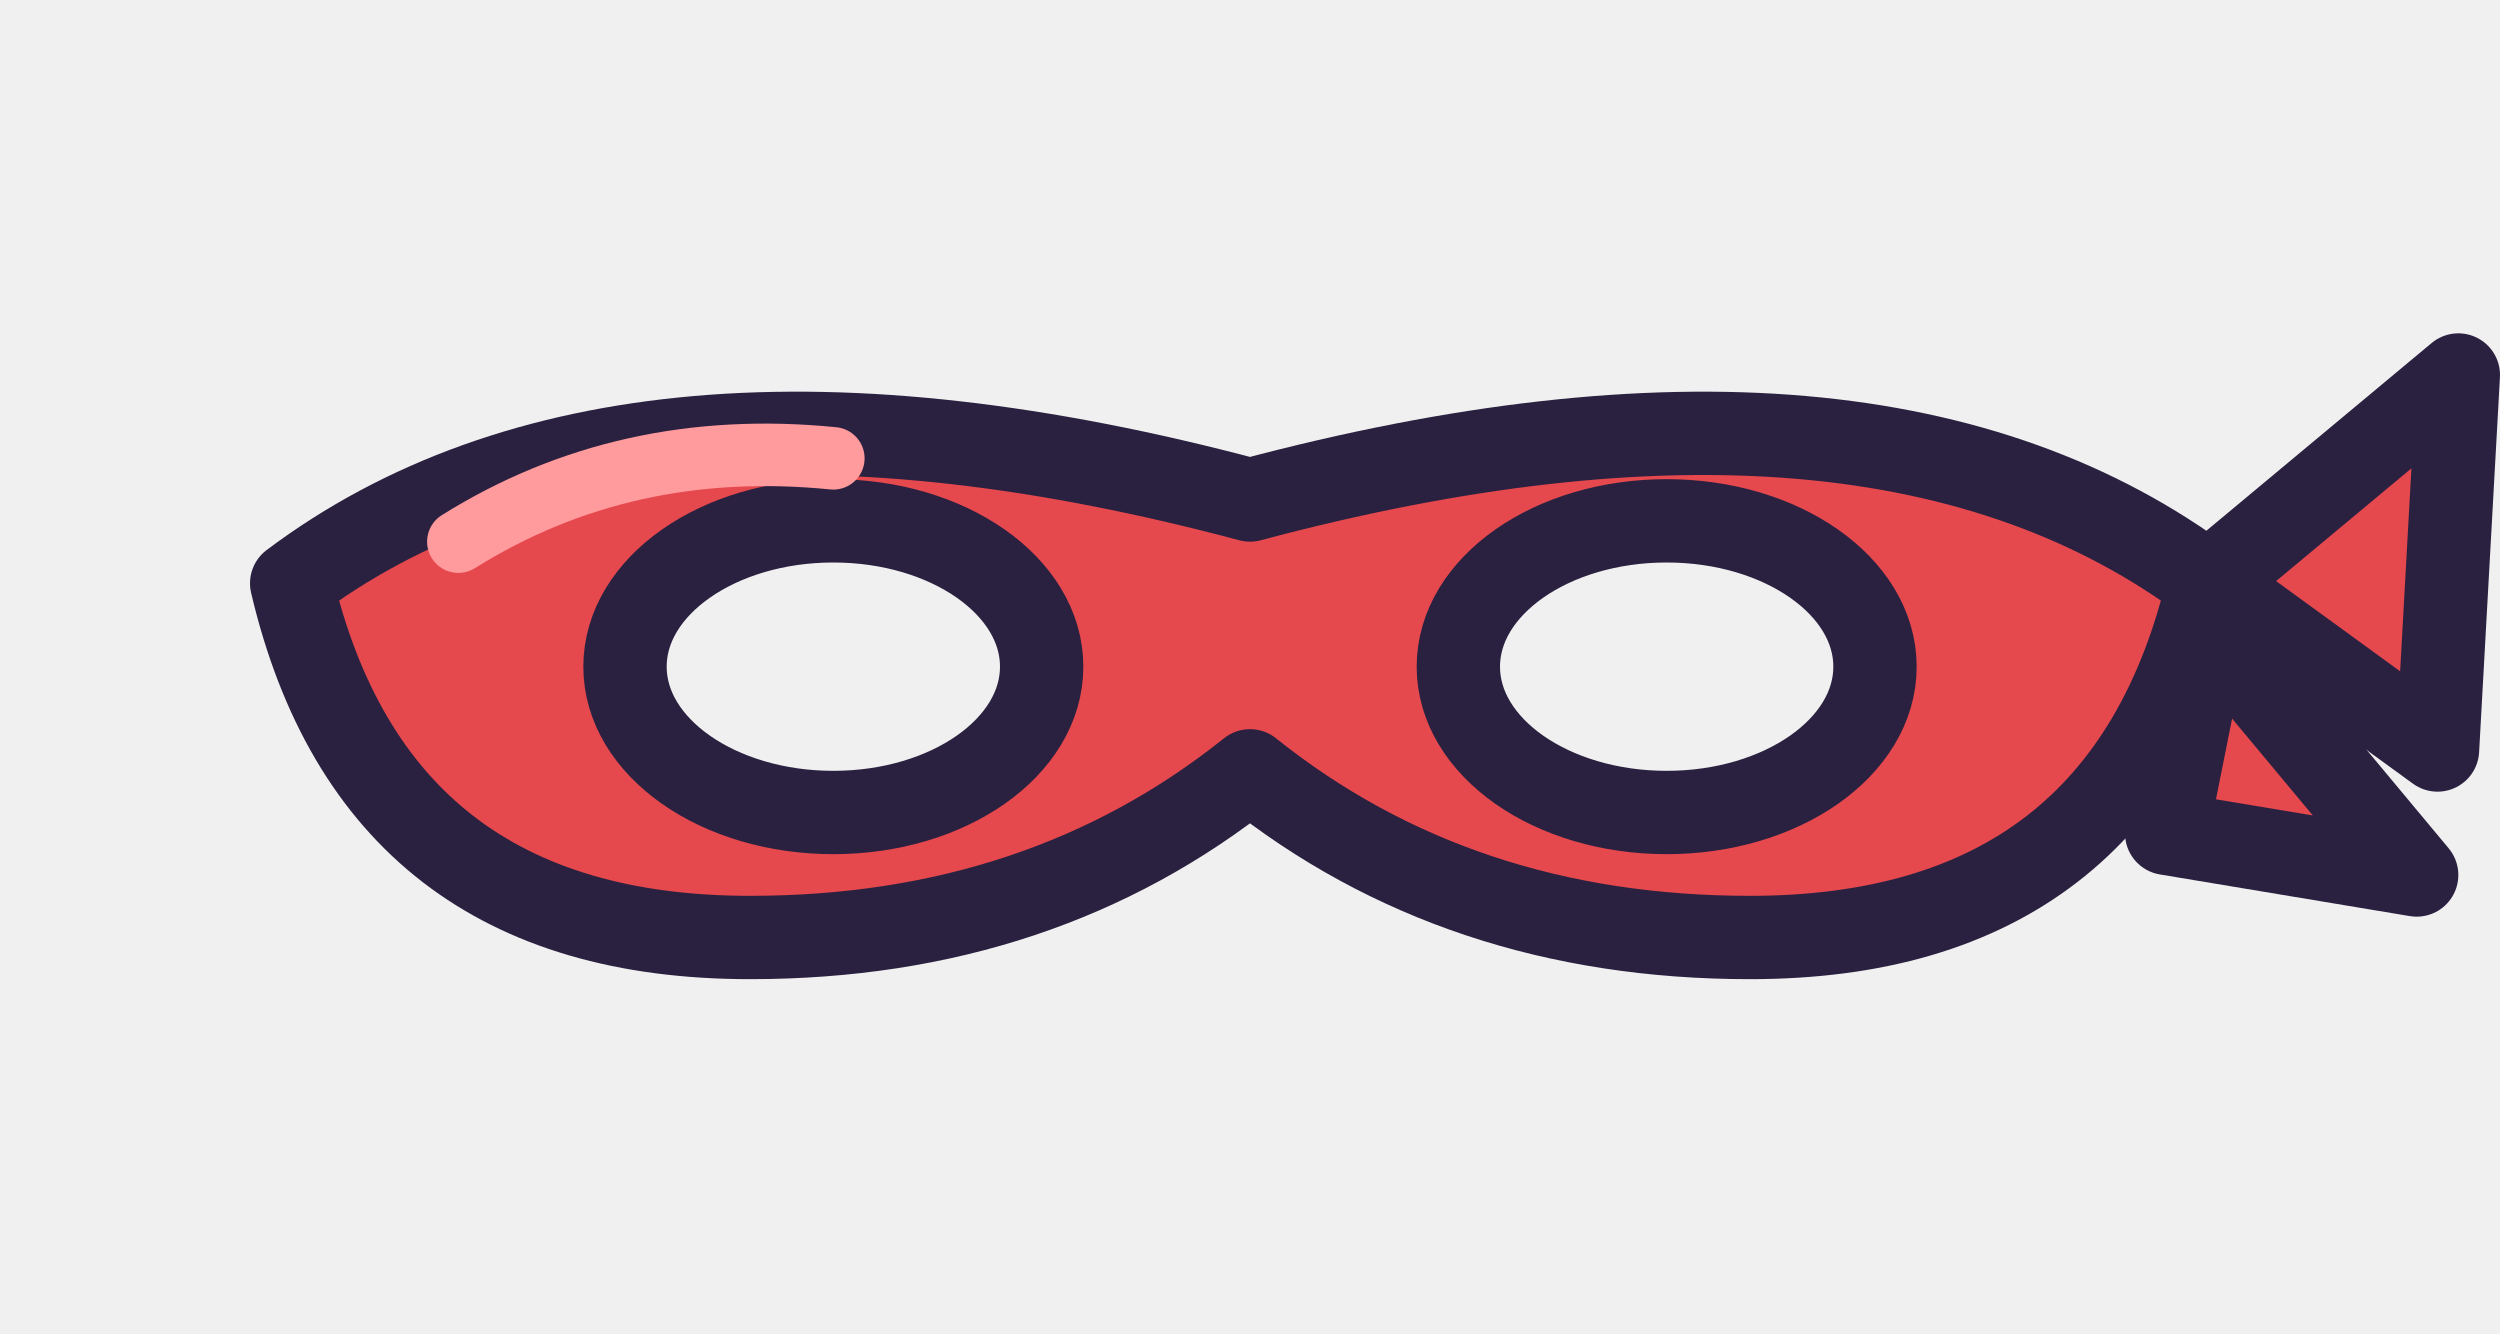
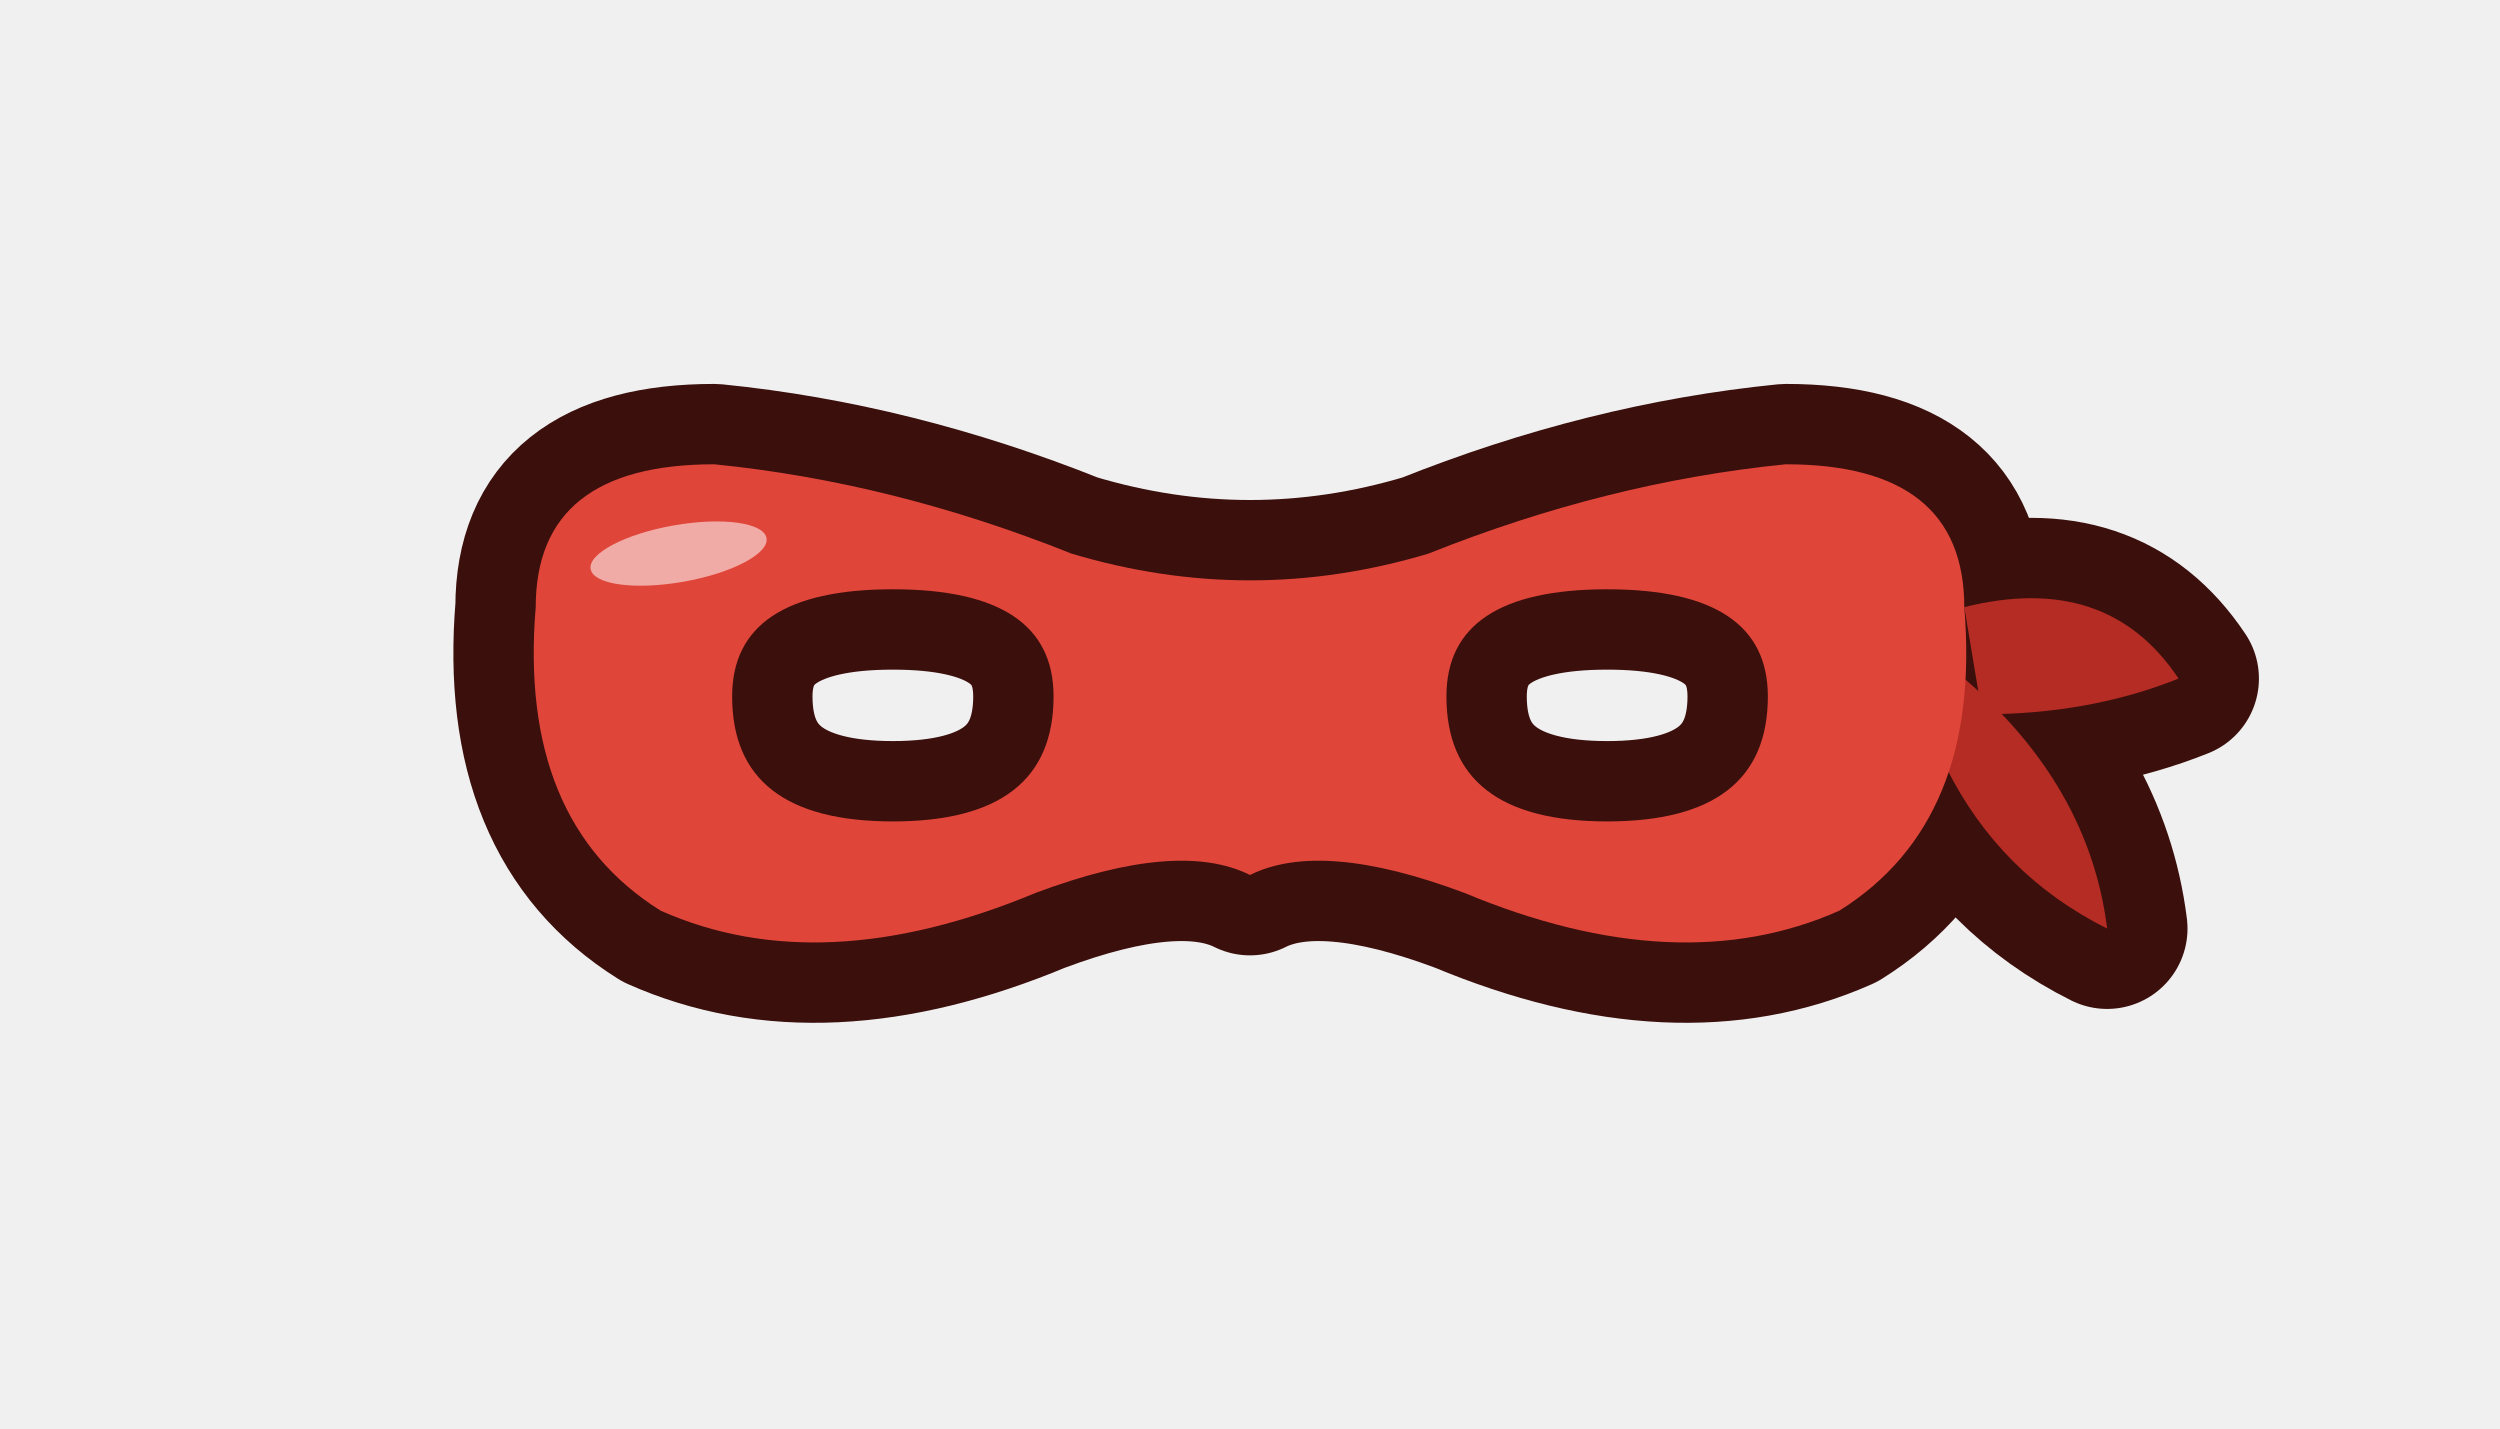
- <svg xmlns="http://www.w3.org/2000/svg" class="cr" viewBox="-60 -32 120 64" aria-label="Máscara de herói" width="120" height="64">
-   <path class="a" fill="#e5484d" d="M46 -4 L58 -14 L57 4Z" stroke="rgb(42, 33, 64)" stroke-width="4" stroke-linejoin="round" stroke-linecap="round" />
-   <path class="a" fill="#e5484d" d="M46 -2 L56 10 L44 8Z" stroke="rgb(42, 33, 64)" stroke-width="4" stroke-linejoin="round" stroke-linecap="round" />
-   <path class="a eo" fill="#e5484d" d="M-46 -4 Q-30 -16 0 -8 Q30 -16 46 -4 Q42 13 24 13 Q10 13 0 5 Q-10 13 -24 13 Q-42 13 -46 -4Z M-30 0 A10 7 0 1 0 -10 0 A10 7 0 1 0 -30 0Z M10 0 A10 7 0 1 0 30 0 A10 7 0 1 0 10 0Z" stroke="rgb(42, 33, 64)" stroke-width="4" stroke-linejoin="round" stroke-linecap="round" />
-   <path class="tl s3" stroke="#ff9a9d" d="M-38 -6 Q-30 -11 -20 -10" fill="none" stroke-width="3" stroke-linejoin="round" stroke-linecap="round" />
+ <svg xmlns="http://www.w3.org/2000/svg" viewBox="-70 -40 140 80" width="140" height="80">
+   <g class="o">
+     <path stroke="#3a0f0c" stroke-width="9.0" stroke-linejoin="round" d="M40 -6 Q48 -8 52 -2 Q47 0 41 0 Z" fill="#3a0f0c" />
+     <path stroke="#3a0f0c" stroke-width="9.0" stroke-linejoin="round" d="M40 -2 Q47 4 48 12 Q42 9 39 3 Z" fill="#3a0f0c" />
+     <path stroke="#3a0f0c" stroke-width="9.0" stroke-linejoin="round" d="M-40 -6 Q-40 -14 -30 -14 Q-20 -13 -10 -9 Q0 -6 10 -9 Q20 -13 30 -14 Q40 -14 40 -6 Q41 6 33 11 Q24 15 12 10 Q4 7 0 9 Q-4 7 -12 10 Q-24 15 -33 11 Q-41 6 -40 -6 Z M-29 -1 Q-29 6 -20 6 Q-11 6 -11 -1 Q-11 -7 -20 -7 Q-29 -7 -29 -1 Z M11 -1 Q11 6 20 6 Q29 6 29 -1 Q29 -7 20 -7 Q11 -7 11 -1 Z" fill="#3a0f0c" />
+   </g>
+   <path d="M40 -6 Q48 -8 52 -2 Q47 0 41 0 Z" fill="#b52c24" />
+   <path d="M40 -2 Q47 4 48 12 Q42 9 39 3 Z" fill="#b52c24" />
+   <path d="M-40 -6 Q-40 -14 -30 -14 Q-20 -13 -10 -9 Q0 -6 10 -9 Q20 -13 30 -14 Q40 -14 40 -6 Q41 6 33 11 Q24 15 12 10 Q4 7 0 9 Q-4 7 -12 10 Q-24 15 -33 11 Q-41 6 -40 -6 Z M-29 -1 Q-29 6 -20 6 Q-11 6 -11 -1 Q-11 -7 -20 -7 Q-29 -7 -29 -1 Z M11 -1 Q11 6 20 6 Q29 6 29 -1 Q29 -7 20 -7 Q11 -7 11 -1 Z" fill="#e0453a" />
+   <ellipse cx="-32" cy="-9" rx="5" ry="1.6" fill="#ffffff" opacity="0.55" transform="rotate(-10 -32 -9)" />
</svg>
